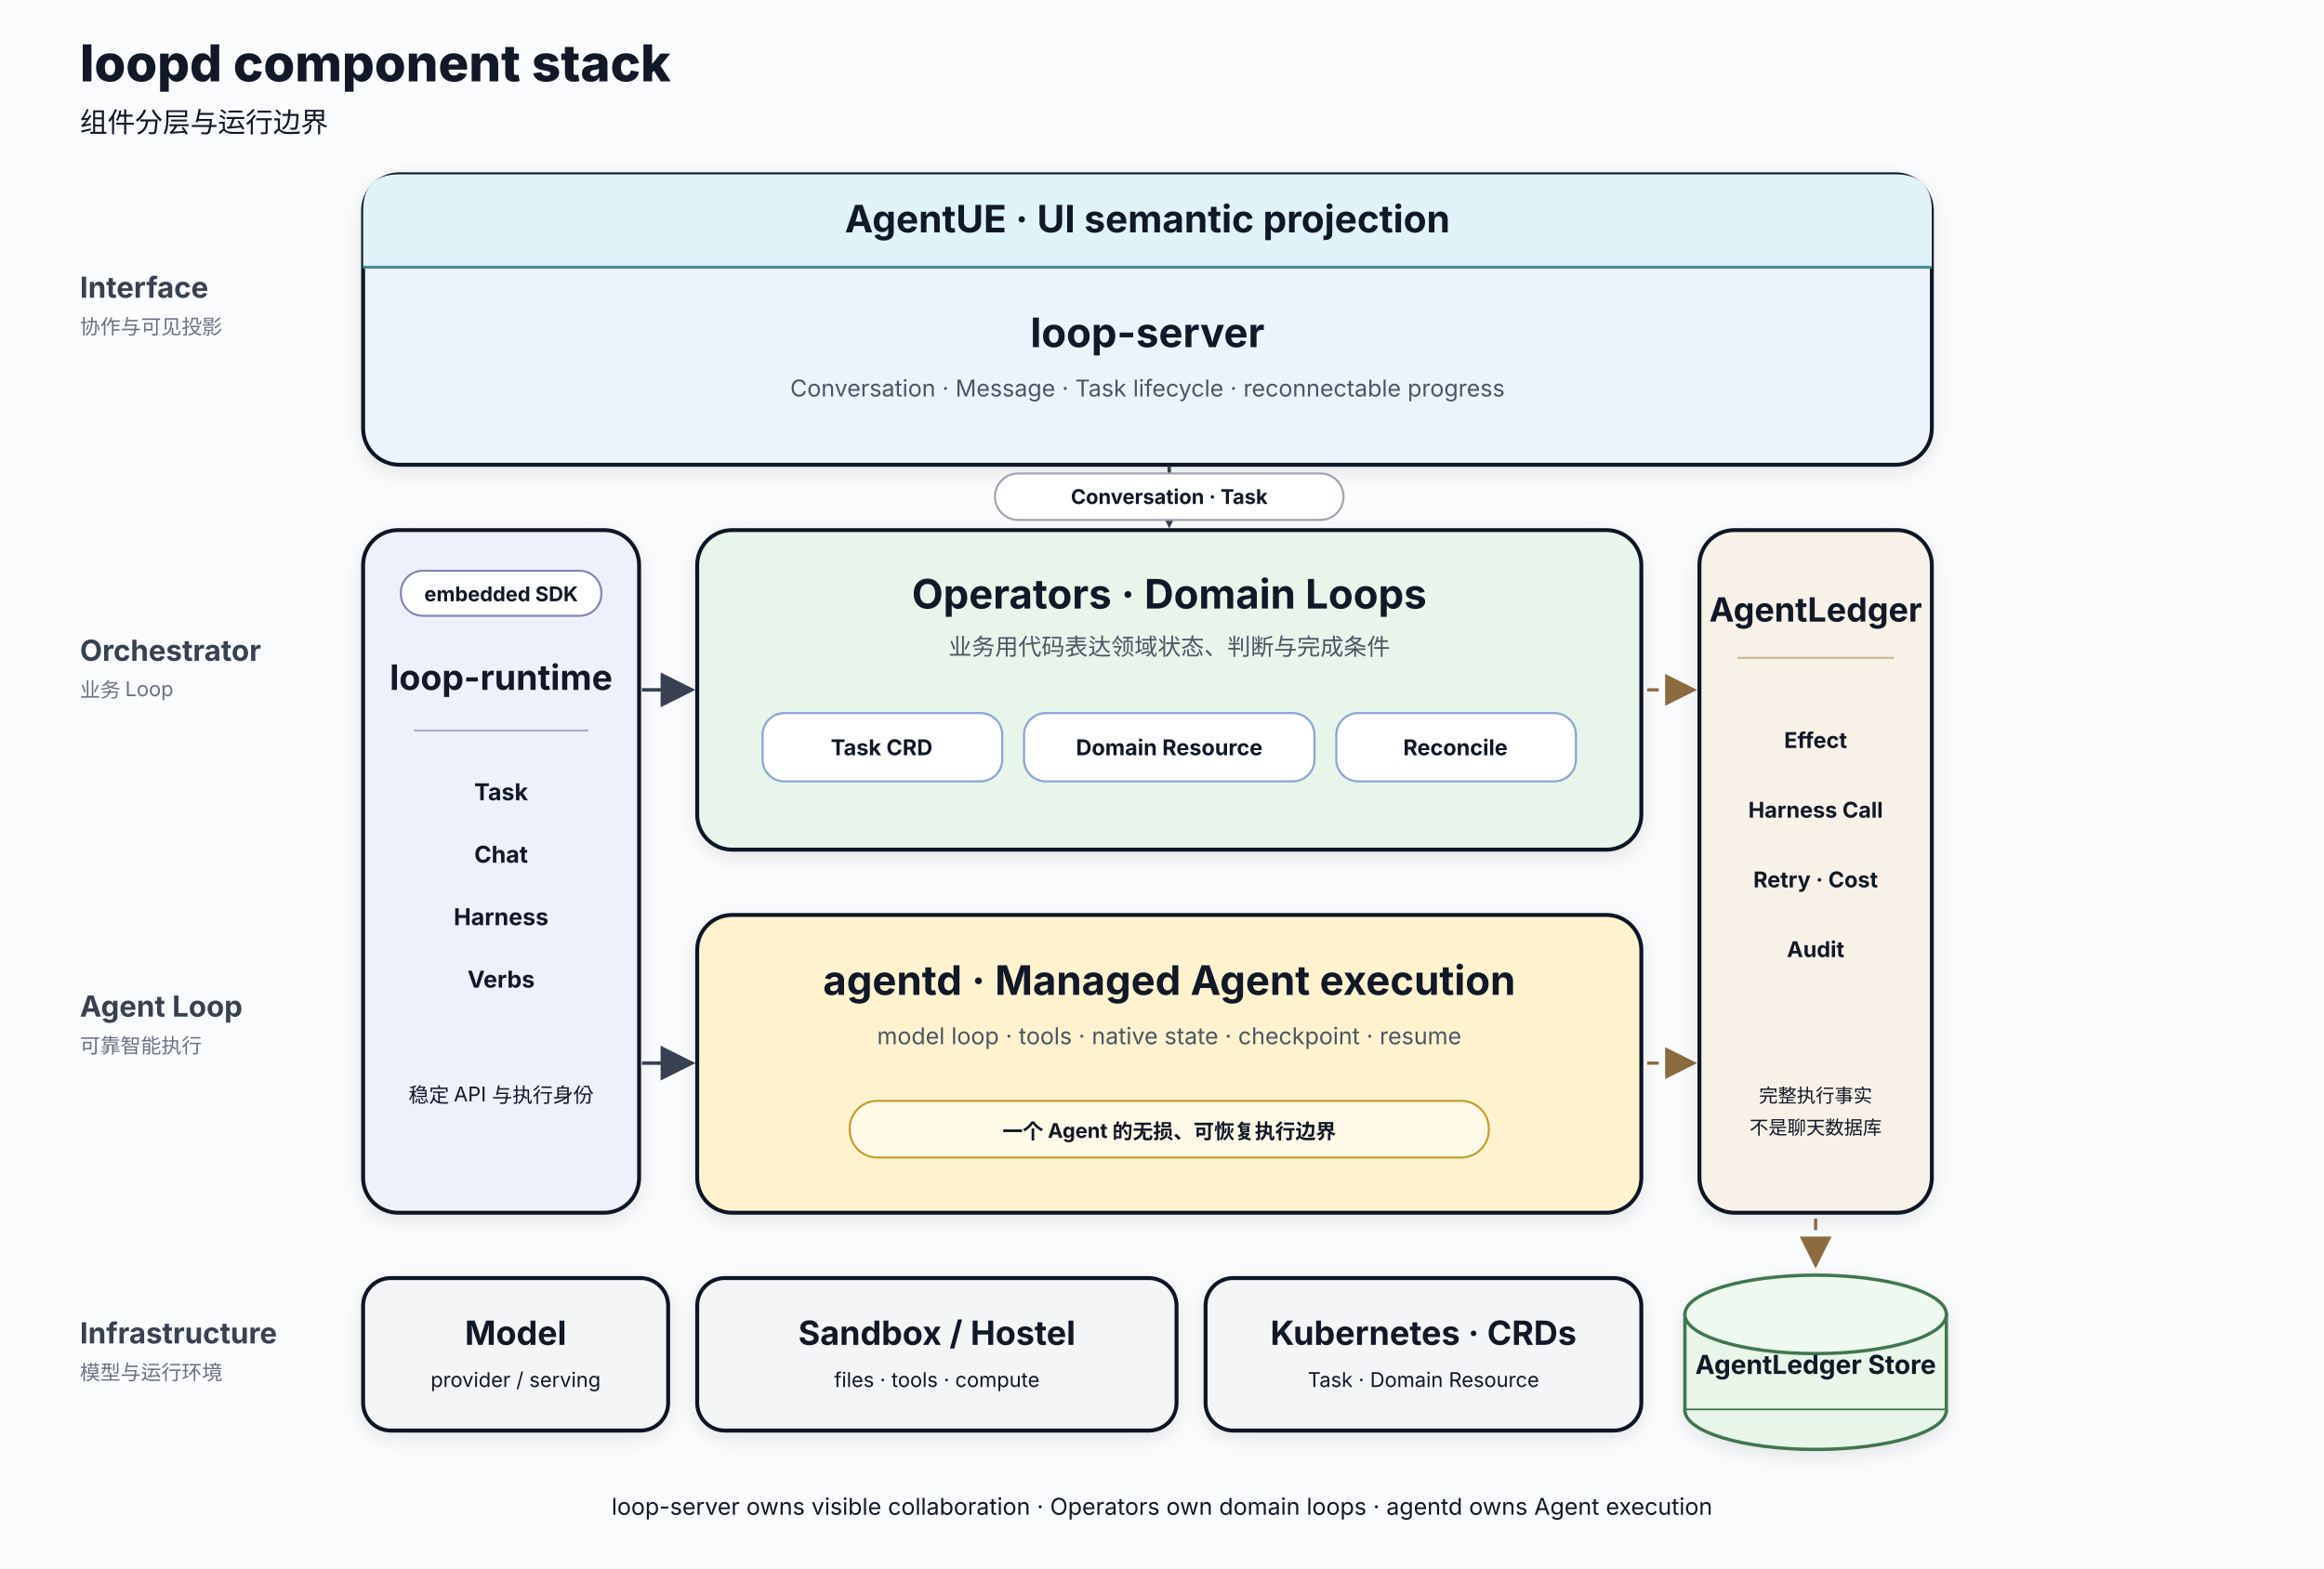
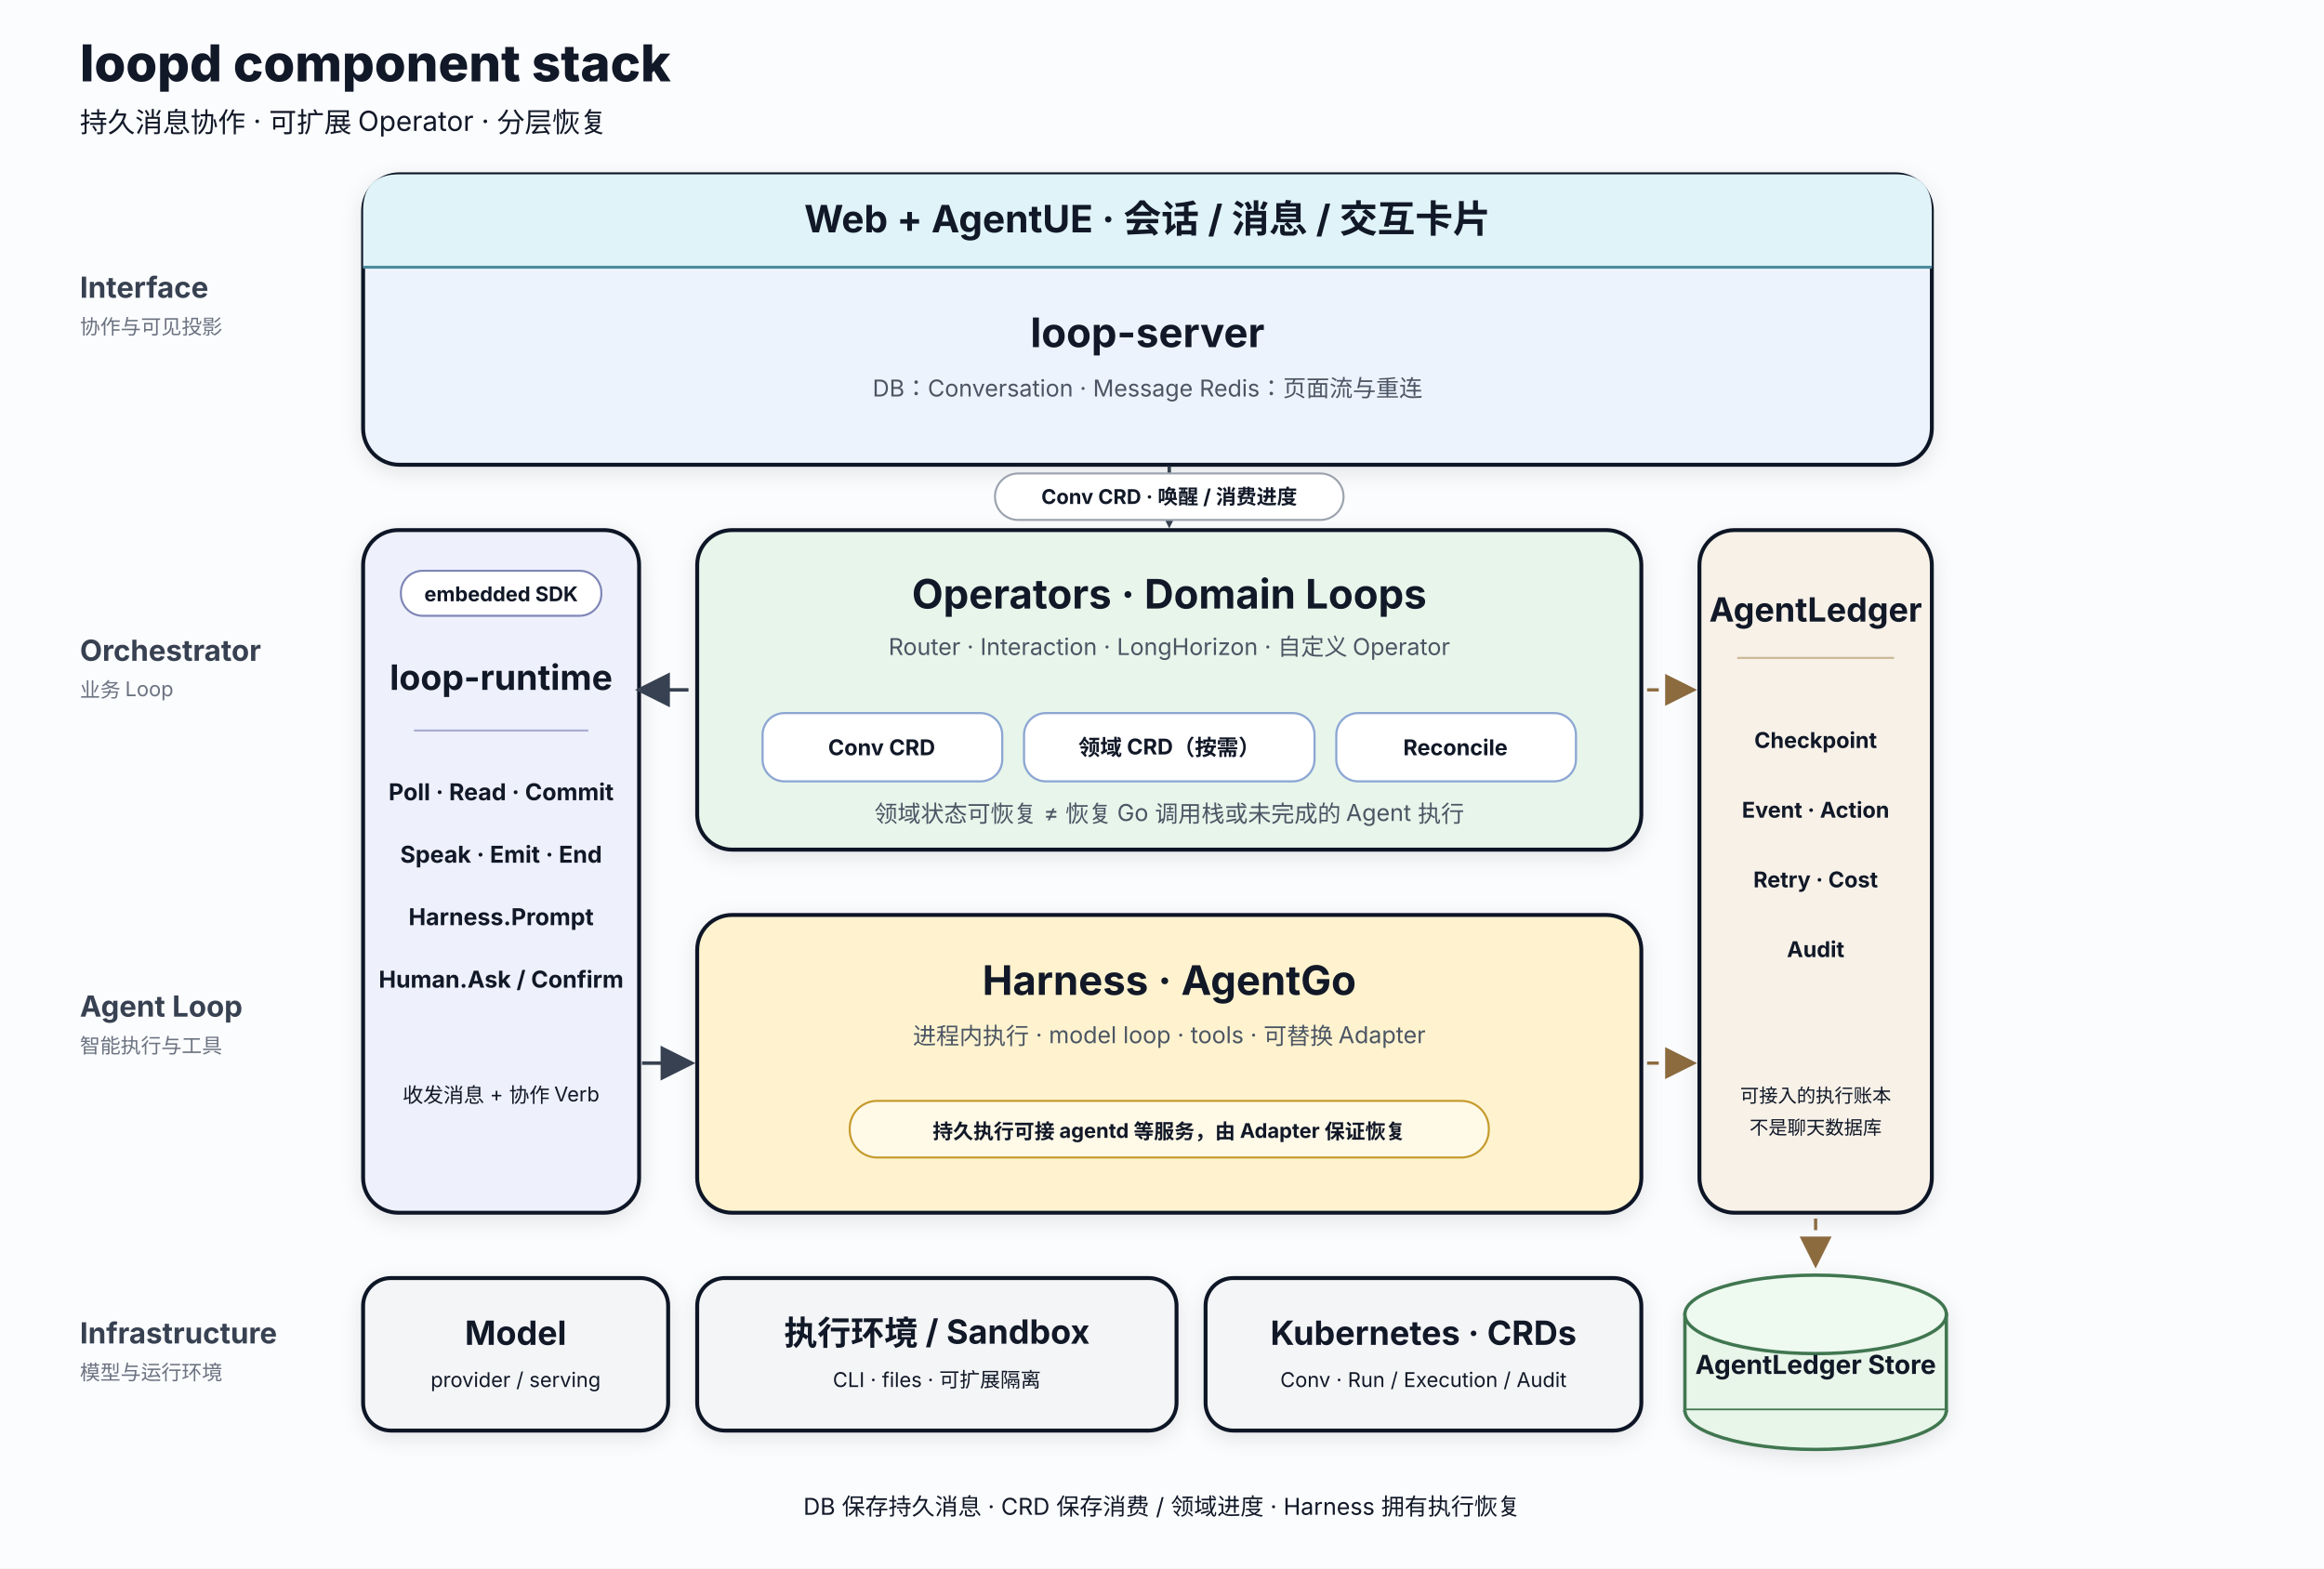
<svg xmlns="http://www.w3.org/2000/svg" width="1600" height="1080" viewBox="0 0 1600 1080" role="img" aria-labelledby="title desc">
  <defs>
    <filter id="shadow" x="-20%" y="-20%" width="140%" height="140%">
      <feDropShadow dx="0" dy="4" stdDeviation="7" flood-color="#111827" flood-opacity="0.10" />
    </filter>
    <marker id="arrow" markerWidth="10" markerHeight="10" refX="8" refY="5" orient="auto" markerUnits="strokeWidth">
      <path d="M 0 0 L 10 5 L 0 10 z" fill="#374151" />
    </marker>
    <marker id="ledger-arrow" markerWidth="10" markerHeight="10" refX="8" refY="5" orient="auto" markerUnits="strokeWidth">
      <path d="M 0 0 L 10 5 L 0 10 z" fill="#8c6b3f" />
    </marker>
    <style>
      text {
        font-family: Inter, ui-sans-serif, -apple-system, BlinkMacSystemFont, "Segoe UI", "PingFang SC", sans-serif;
        fill: #111827;
      }
      .layer-name {
        font-size: 20px;
        font-weight: 720;
        fill: #374151;
      }
      .layer-detail {
        font-size: 14px;
        fill: #6b7280;
      }
      .card {
        stroke: #111827;
        stroke-width: 2.7;
        filter: url(#shadow);
      }
      .card-title {
        font-size: 28px;
        font-weight: 740;
        text-anchor: middle;
      }
      .card-detail {
        font-size: 16px;
        fill: #4b5563;
        text-anchor: middle;
      }
      .pill {
        fill: #ffffff;
        stroke: #8da7d3;
        stroke-width: 1.5;
      }
      .pill-text {
        font-size: 15px;
        font-weight: 650;
        text-anchor: middle;
      }
      .flow {
        fill: none;
        stroke: #374151;
        stroke-width: 2.4;
        marker-end: url(#arrow);
      }
      .ledger-flow {
        fill: none;
        stroke: #8c6b3f;
        stroke-width: 2.2;
        stroke-dasharray: 8 7;
        marker-end: url(#ledger-arrow);
      }
    </style>
  </defs>
  <rect width="1600" height="1080" fill="#fbfcfe" />
  <text x="55" y="56" font-size="35" font-weight="760">loopd component stack</text>
-   <text x="55" y="91" font-size="19" fill="#6b7280">组件分层与运行边界</text>
+   <text x="55" y="91" font-size="19" fill="#6b7280">持久消息协作 · 可扩展 Operator · 分层恢复</text>
  <text class="layer-name" x="55" y="205">Interface</text>
  <text class="layer-detail" x="55" y="230">协作与可见投影</text>
  <text class="layer-name" x="55" y="455">Orchestrator</text>
  <text class="layer-detail" x="55" y="480">业务 Loop</text>
  <text class="layer-name" x="55" y="700">Agent Loop</text>
-   <text class="layer-detail" x="55" y="725">可靠智能执行</text>
+   <text class="layer-detail" x="55" y="725">智能执行与工具</text>
  <text class="layer-name" x="55" y="925">Infrastructure</text>
  <text class="layer-detail" x="55" y="950">模型与运行环境</text>
  <rect class="card" x="250" y="120" width="1080" height="200" rx="25" fill="#edf3fc" />
  <path d="M 275 120 H 1305 Q 1330 120 1330 145 V 184 H 250 V 145 Q 250 120 275 120 Z" fill="#dff3f8" />
  <line x1="250" y1="184" x2="1330" y2="184" stroke="#4c8a9c" stroke-width="2" />
-   <text x="790" y="160" font-size="26" font-weight="730" text-anchor="middle">AgentUE · UI semantic projection</text>
+   <text x="790" y="160" font-size="26" font-weight="730" text-anchor="middle">Web + AgentUE · 会话 / 消息 / 交互卡片</text>
  <text class="card-title" x="790" y="239">loop-server</text>
-   <text class="card-detail" x="790" y="273">Conversation · Message · Task lifecycle · reconnectable progress</text>
+   <text class="card-detail" x="790" y="273">DB：Conversation · Message     Redis：页面流与重连</text>
  <line class="flow" x1="805" y1="321" x2="805" y2="359" />
  <rect x="685" y="326" width="240" height="32" rx="16" fill="#ffffff" stroke="#9ca3af" stroke-width="1.4" />
-   <text x="805" y="347" font-size="14" font-weight="650" text-anchor="middle">Conversation · Task</text>
+   <text x="805" y="347" font-size="14" font-weight="650" text-anchor="middle">Conv CRD · 唤醒 / 消费进度</text>
  <rect class="card" x="250" y="365" width="190" height="470" rx="24" fill="#eef0fb" />
  <rect x="276" y="393" width="138" height="31" rx="15" fill="#ffffff" stroke="#7f86b6" stroke-width="1.4" />
  <text x="345" y="414" font-size="14" font-weight="680" text-anchor="middle">embedded SDK</text>
  <text x="345" y="475" font-size="24" font-weight="740" text-anchor="middle">loop-runtime</text>
  <line x1="285" y1="503" x2="405" y2="503" stroke="#a8add0" stroke-width="1.4" />
-   <text x="345" y="551" font-size="16" font-weight="650" text-anchor="middle">Task</text>
-   <text x="345" y="594" font-size="16" font-weight="650" text-anchor="middle">Chat</text>
-   <text x="345" y="637" font-size="16" font-weight="650" text-anchor="middle">Harness</text>
-   <text x="345" y="680" font-size="16" font-weight="650" text-anchor="middle">Verbs</text>
-   <text x="345" y="759" font-size="14" fill="#5b628d" text-anchor="middle">稳定 API 与执行身份</text>
+   <text x="345" y="551" font-size="16" font-weight="650" text-anchor="middle">Poll · Read · Commit</text>
+   <text x="345" y="594" font-size="16" font-weight="650" text-anchor="middle">Speak · Emit · End</text>
+   <text x="345" y="637" font-size="16" font-weight="650" text-anchor="middle">Harness.Prompt</text>
+   <text x="345" y="680" font-size="16" font-weight="650" text-anchor="middle">Human.Ask / Confirm</text>
+   <text x="345" y="759" font-size="14" fill="#5b628d" text-anchor="middle">收发消息 + 协作 Verb</text>
  <rect class="card" x="480" y="365" width="650" height="220" rx="24" fill="#e7f5eb" />
  <text class="card-title" x="805" y="419">Operators · Domain Loops</text>
-   <text class="card-detail" x="805" y="451">业务用代码表达领域状态、判断与完成条件</text>
+   <text class="card-detail" x="805" y="451">Router · Interaction · LongHorizon · 自定义 Operator</text>
  <rect class="pill" x="525" y="491" width="165" height="47" rx="15" />
-   <text class="pill-text" x="607" y="520">Task CRD</text>
+   <text class="pill-text" x="607" y="520">Conv CRD</text>
  <rect class="pill" x="705" y="491" width="200" height="47" rx="15" />
-   <text class="pill-text" x="805" y="520">Domain Resource</text>
+   <text class="pill-text" x="805" y="520">领域 CRD（按需）</text>
  <rect class="pill" x="920" y="491" width="165" height="47" rx="15" />
  <text class="pill-text" x="1002" y="520">Reconcile</text>
+   <text class="card-detail" x="805" y="566">领域状态可恢复 ≠ 恢复 Go 调用栈或未完成的 Agent 执行</text>
  <rect class="card" x="480" y="630" width="650" height="205" rx="24" fill="#fff3cf" />
-   <text class="card-title" x="805" y="685">agentd · Managed Agent execution</text>
-   <text class="card-detail" x="805" y="719">model loop · tools · native state · checkpoint · resume</text>
+   <text class="card-title" x="805" y="685">Harness · AgentGo</text>
+   <text class="card-detail" x="805" y="719">进程内执行 · model loop · tools · 可替换 Adapter</text>
  <rect x="585" y="758" width="440" height="39" rx="19" fill="#fff9e8" stroke="#c59a2c" stroke-width="1.4" />
-   <text x="805" y="784" font-size="14" font-weight="650" text-anchor="middle">一个 Agent 的无损、可恢复执行边界</text>
-   <line class="flow" x1="442" y1="475" x2="474" y2="475" />
+   <text x="805" y="784" font-size="14" font-weight="650" text-anchor="middle">持久执行可接 agentd 等服务，由 Adapter 保证恢复</text>
+   <line class="flow" x1="474" y1="475" x2="442" y2="475" />
  <line class="flow" x1="442" y1="732" x2="474" y2="732" />
  <line class="ledger-flow" x1="1134" y1="475" x2="1164" y2="475" />
  <line class="ledger-flow" x1="1134" y1="732" x2="1164" y2="732" />
  <rect class="card" x="1170" y="365" width="160" height="470" rx="24" fill="#f7f1e8" />
  <text x="1250" y="428" font-size="23" font-weight="740" text-anchor="middle">AgentLedger</text>
  <line x1="1196" y1="453" x2="1304" y2="453" stroke="#cbb895" stroke-width="1.4" />
-   <text x="1250" y="515" font-size="15" font-weight="650" text-anchor="middle">Effect</text>
-   <text x="1250" y="563" font-size="15" font-weight="650" text-anchor="middle">Harness Call</text>
+   <text x="1250" y="515" font-size="15" font-weight="650" text-anchor="middle">Checkpoint</text>
+   <text x="1250" y="563" font-size="15" font-weight="650" text-anchor="middle">Event · Action</text>
  <text x="1250" y="611" font-size="15" font-weight="650" text-anchor="middle">Retry · Cost</text>
  <text x="1250" y="659" font-size="15" font-weight="650" text-anchor="middle">Audit</text>
-   <text x="1250" y="759" font-size="13" fill="#80684a" text-anchor="middle">完整执行事实</text>
+   <text x="1250" y="759" font-size="13" fill="#80684a" text-anchor="middle">可接入的执行账本</text>
  <text x="1250" y="781" font-size="13" fill="#80684a" text-anchor="middle">不是聊天数据库</text>
  <rect class="card" x="250" y="880" width="210" height="105" rx="19" fill="#f4f5f7" />
  <text x="355" y="926" font-size="23" font-weight="700" text-anchor="middle">Model</text>
  <text x="355" y="955" font-size="14" fill="#4b5563" text-anchor="middle">provider / serving</text>
  <rect class="card" x="480" y="880" width="330" height="105" rx="19" fill="#f4f5f7" />
-   <text x="645" y="926" font-size="23" font-weight="700" text-anchor="middle">Sandbox / Hostel</text>
-   <text x="645" y="955" font-size="14" fill="#4b5563" text-anchor="middle">files · tools · compute</text>
+   <text x="645" y="926" font-size="23" font-weight="700" text-anchor="middle">执行环境 / Sandbox</text>
+   <text x="645" y="955" font-size="14" fill="#4b5563" text-anchor="middle">CLI · files · 可扩展隔离</text>
  <rect class="card" x="830" y="880" width="300" height="105" rx="19" fill="#f4f5f7" />
  <text x="980" y="926" font-size="23" font-weight="700" text-anchor="middle">Kubernetes · CRDs</text>
-   <text x="980" y="955" font-size="14" fill="#4b5563" text-anchor="middle">Task · Domain Resource</text>
+   <text x="980" y="955" font-size="14" fill="#4b5563" text-anchor="middle">Conv · Run / Execution / Audit</text>
  <line class="ledger-flow" x1="1250" y1="839" x2="1250" y2="869" />
  <g filter="url(#shadow)">
    <rect x="1160" y="905" width="180" height="66" fill="#e8f5e9" stroke="#3f7650" stroke-width="2.3" />
    <ellipse cx="1250" cy="905" rx="90" ry="27" fill="#eef9f0" stroke="#3f7650" stroke-width="2.3" />
    <path d="M 1160 971 A 90 27 0 0 0 1340 971" fill="#e8f5e9" stroke="#3f7650" stroke-width="2.3" />
  </g>
  <text x="1250" y="946" font-size="18" font-weight="700" text-anchor="middle">AgentLedger Store</text>
-   <text x="800" y="1043" font-size="16" fill="#6b7280" text-anchor="middle">loop-server owns visible collaboration · Operators own domain loops · agentd owns Agent execution</text>
+   <text x="800" y="1043" font-size="16" fill="#6b7280" text-anchor="middle">DB 保存持久消息 · CRD 保存消费 / 领域进度 · Harness 拥有执行恢复</text>
</svg>
